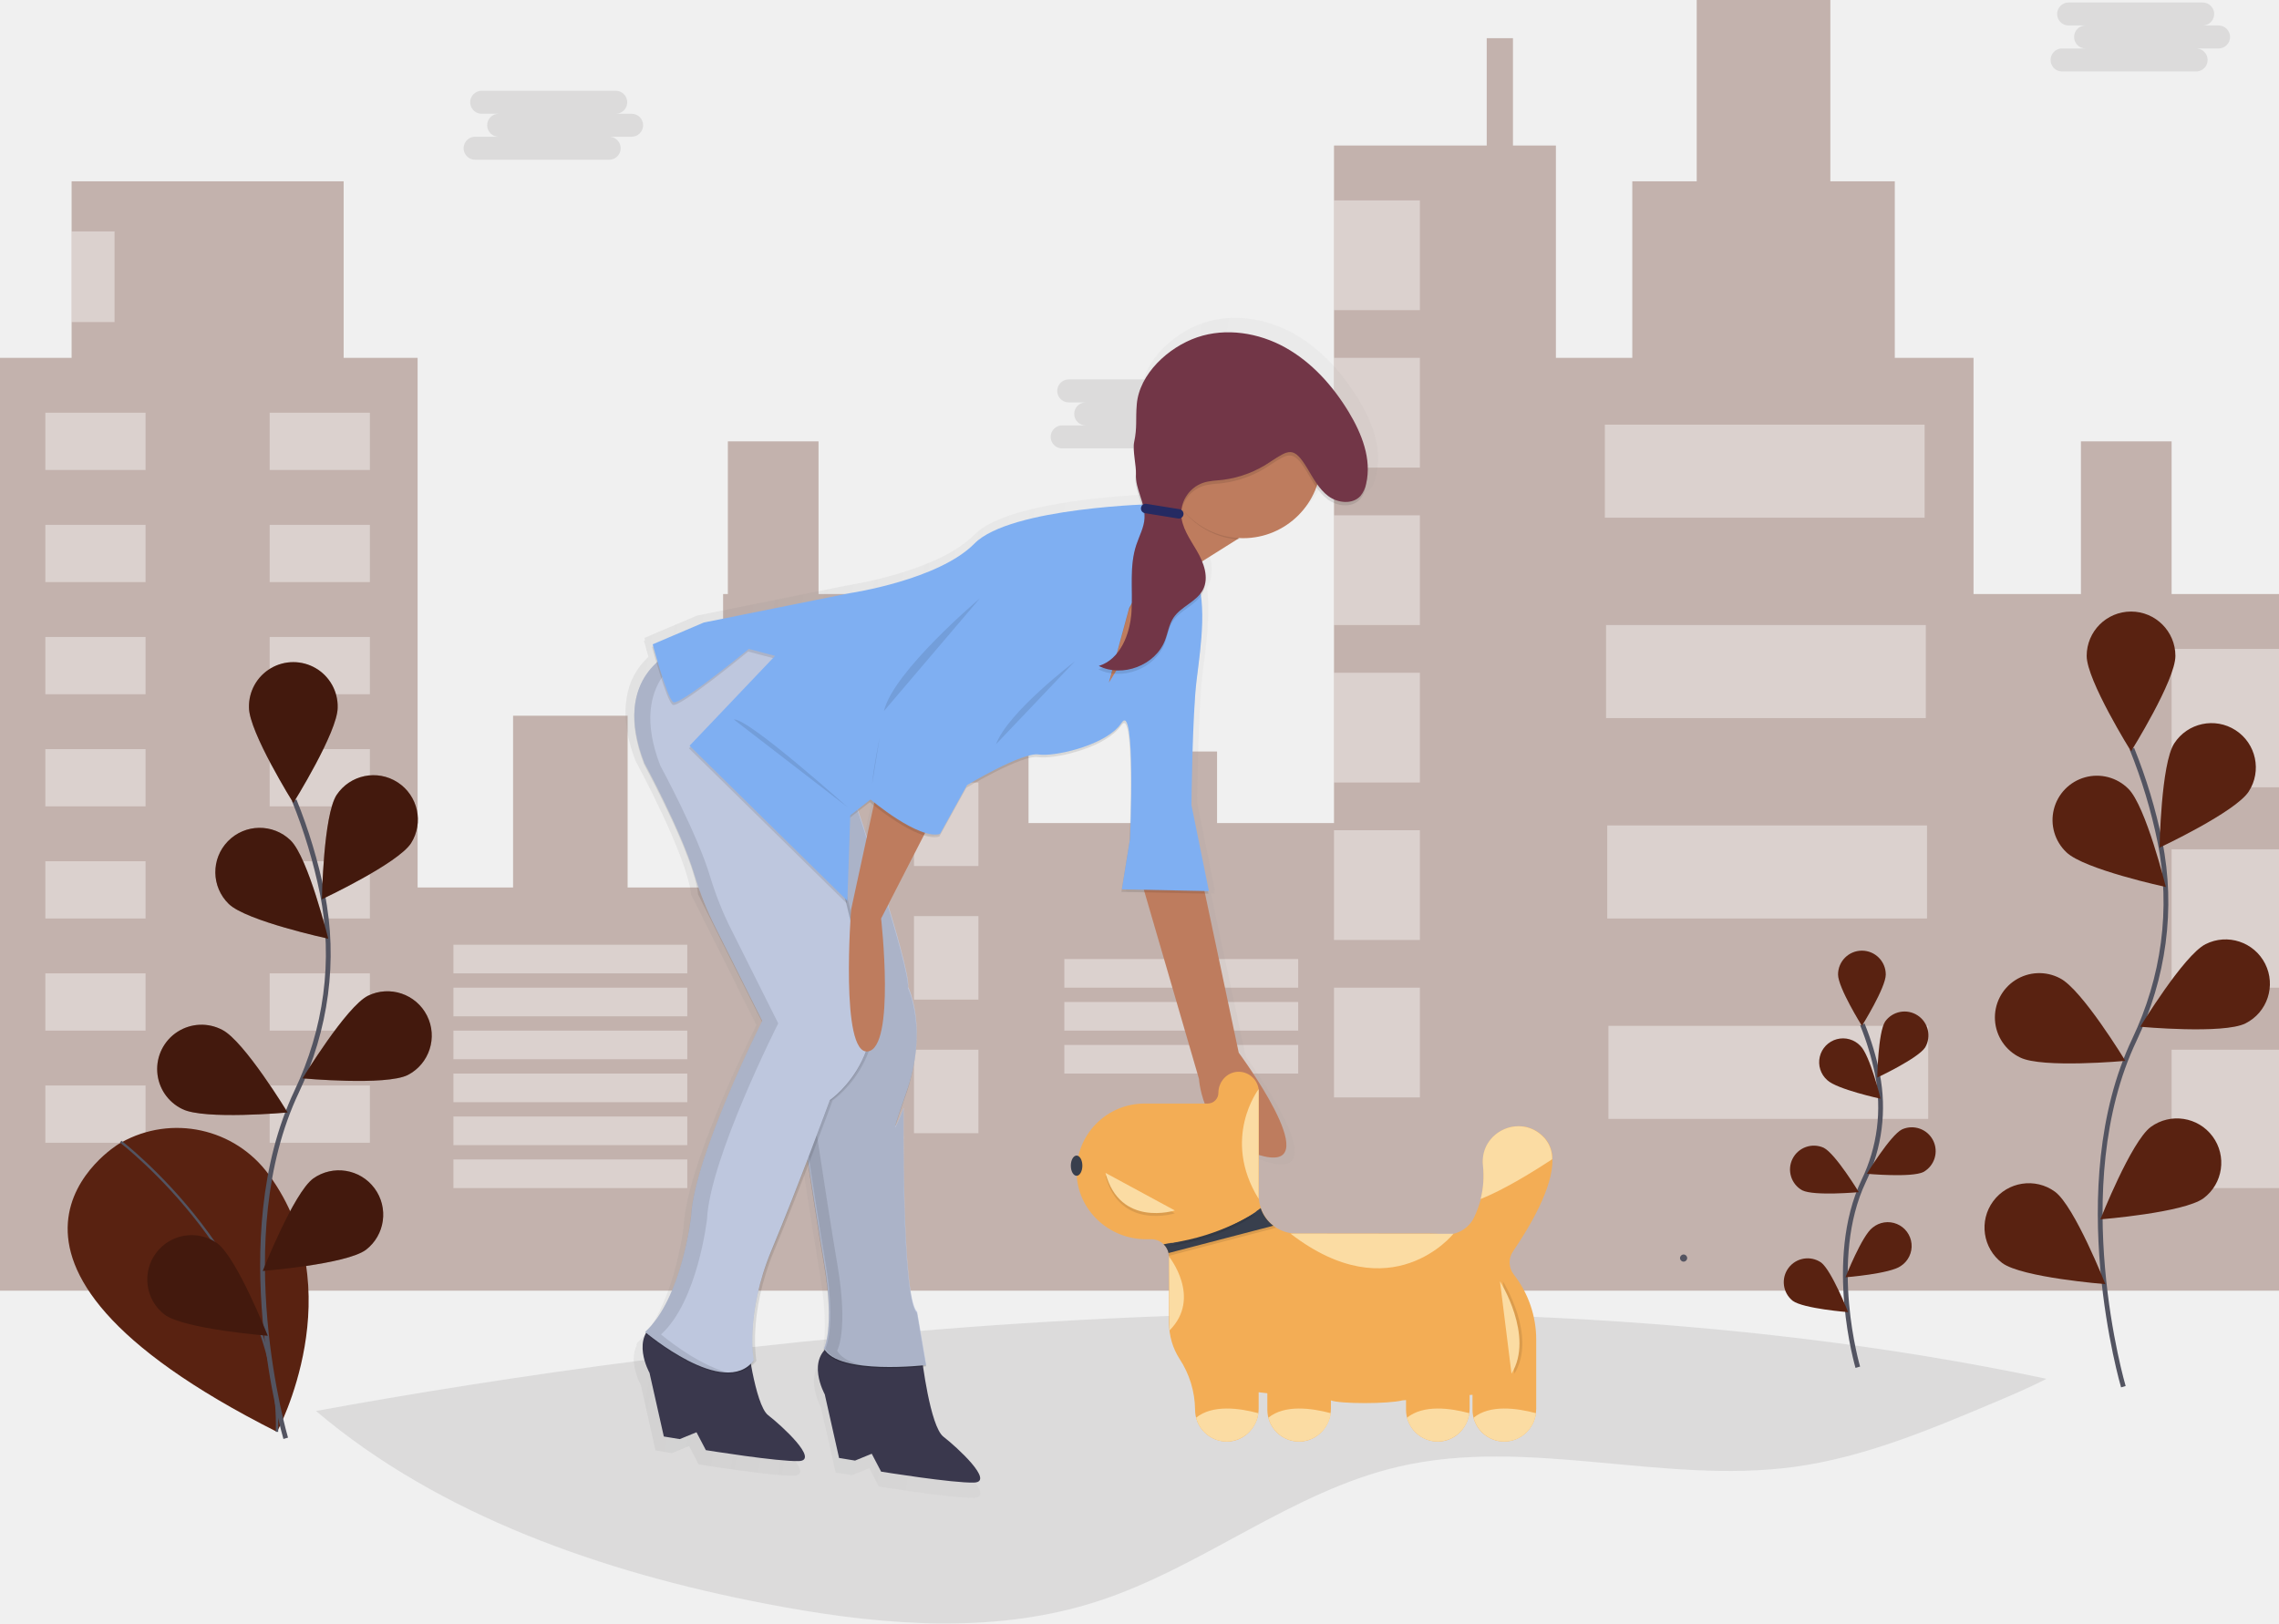
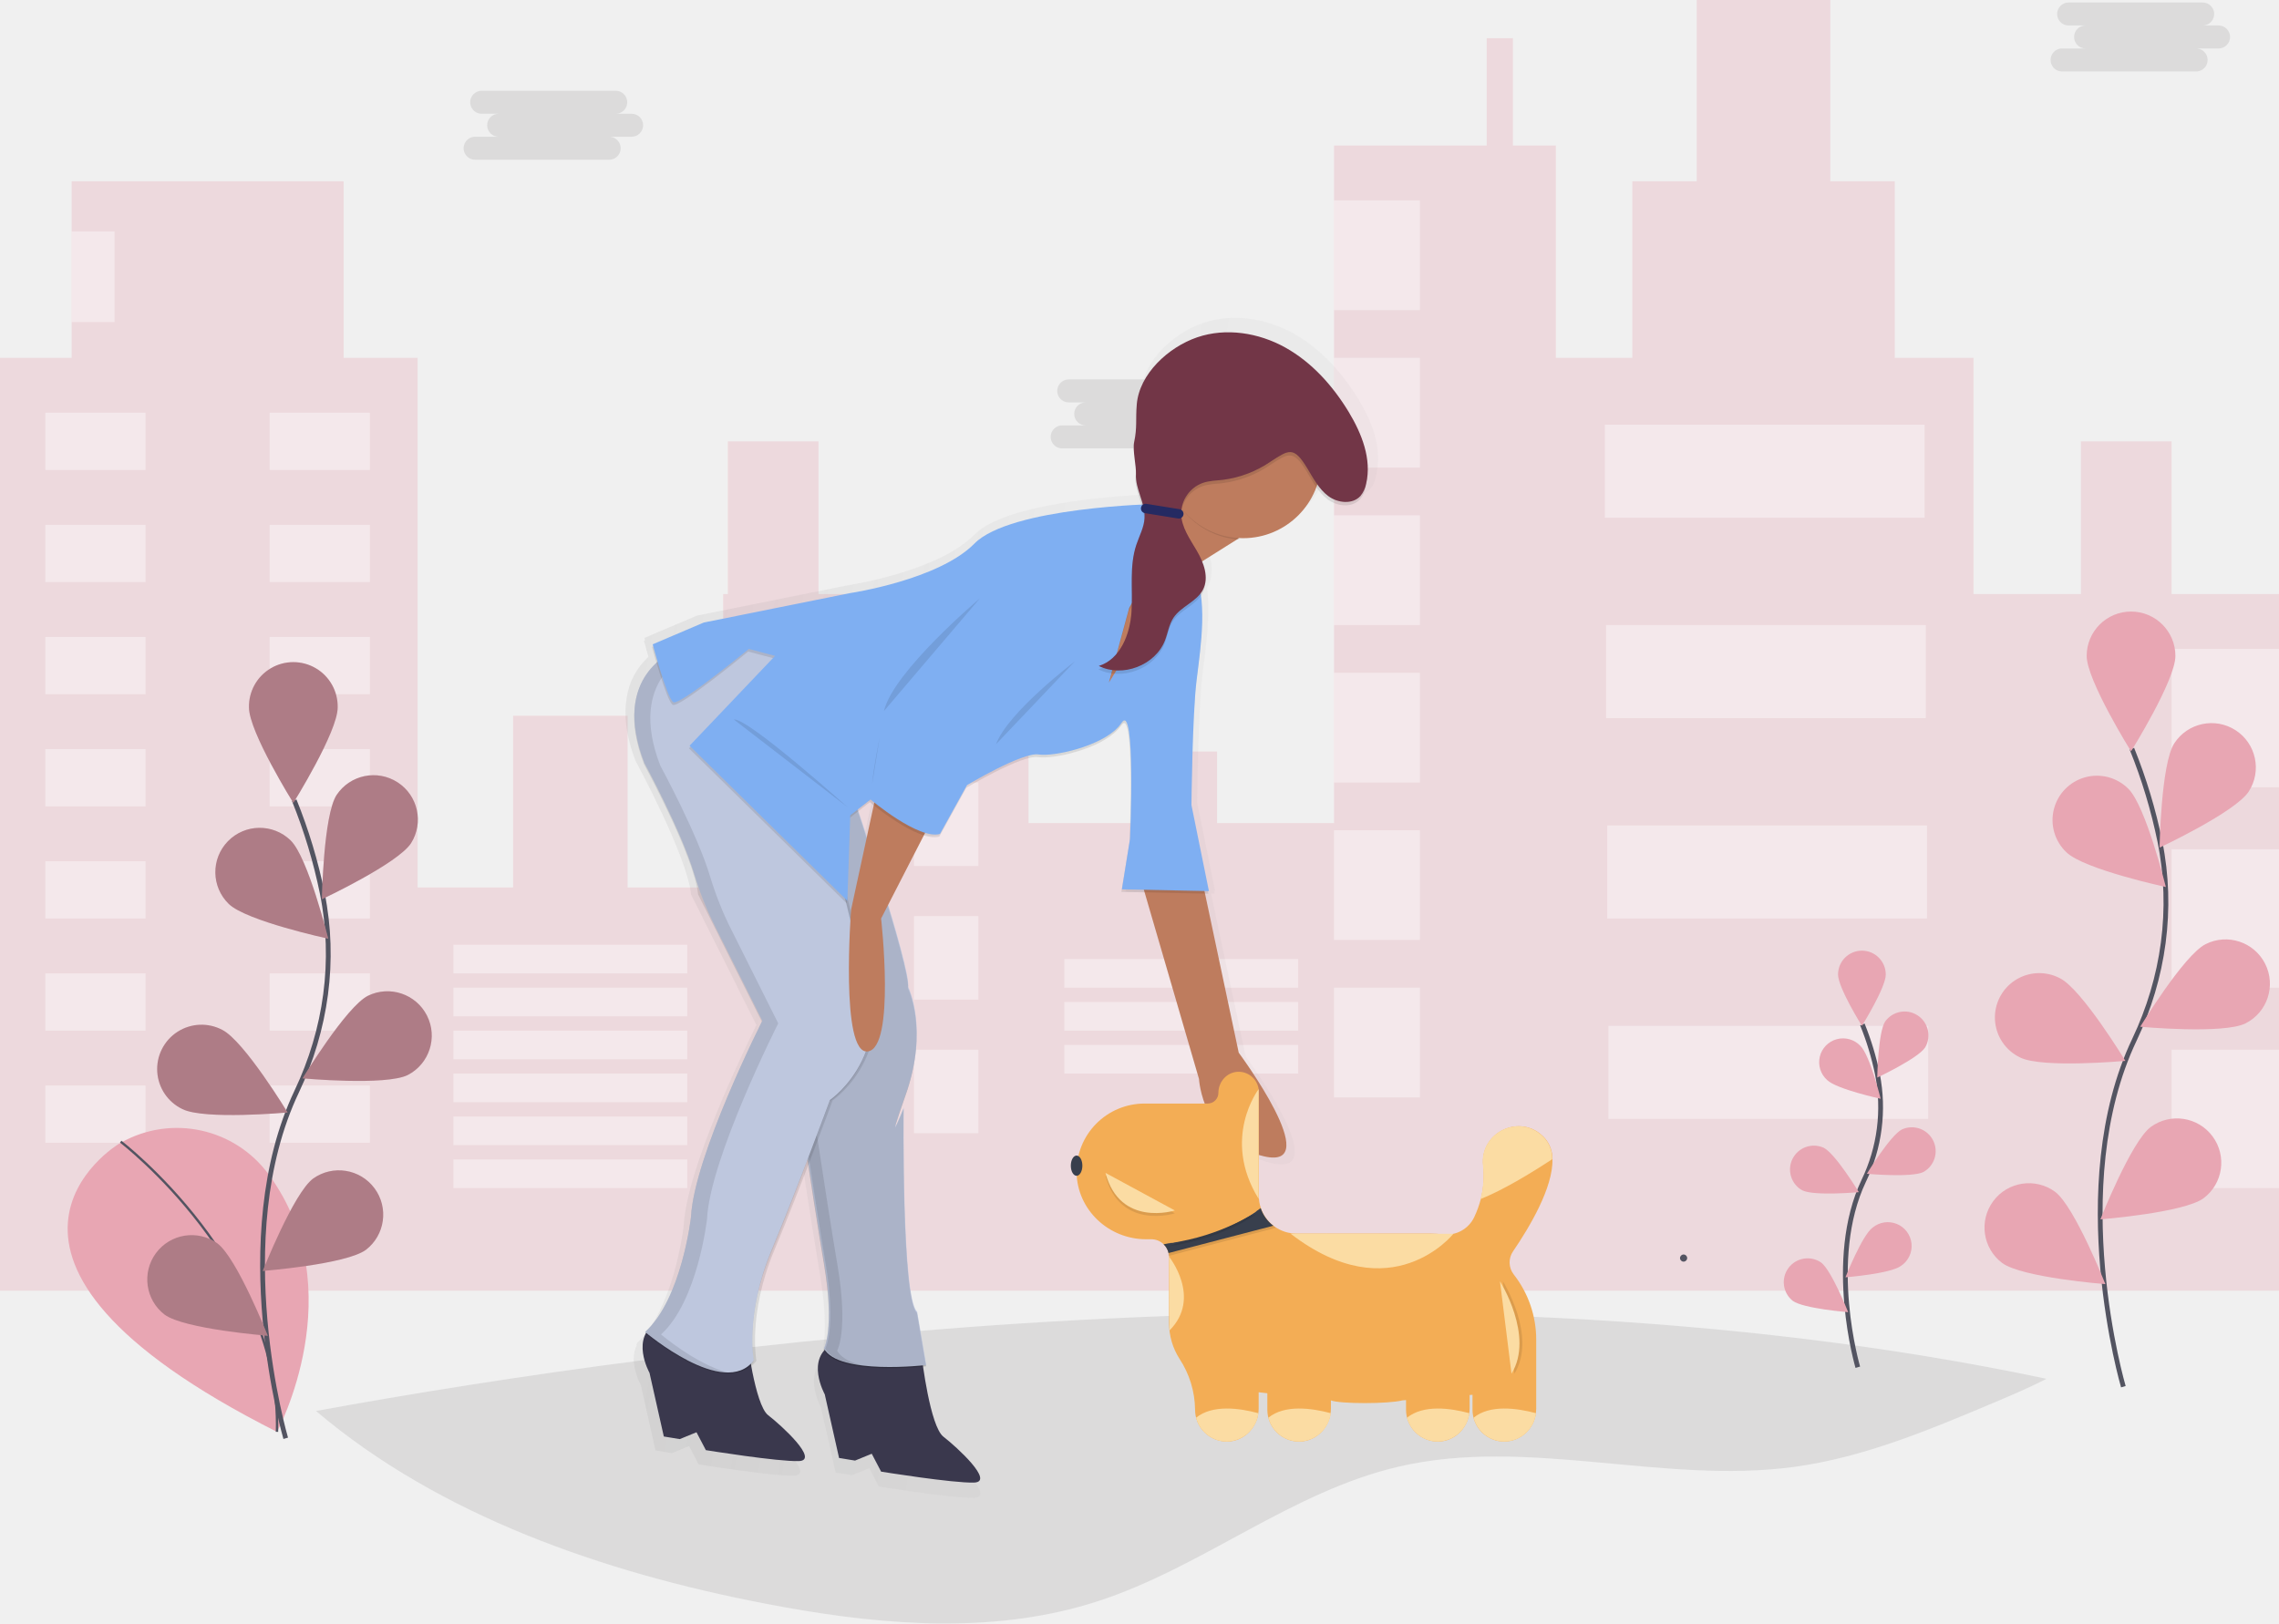
<svg xmlns="http://www.w3.org/2000/svg" id="b5b072d9-b5a4-4f96-a9a9-2e33ee6d5cf1" data-name="Layer 1" width="955" height="680.5" viewBox="0 0 955 680.5">
  <defs>
    <linearGradient id="a5ac7b16-889c-4327-95b5-489bb9690718" x1="380.51" y1="452.69" x2="687.26" y2="452.69" gradientTransform="translate(72.62 -49.07) rotate(9.18)" gradientUnits="userSpaceOnUse">
      <stop offset="0" stop-color="gray" stop-opacity="0.25" />
      <stop offset="0.54" stop-color="gray" stop-opacity="0.12" />
      <stop offset="1" stop-color="gray" stop-opacity="0.1" />
    </linearGradient>
  </defs>
  <path d="M980.07,687.7c-7.12,3.67-14.58,6.84-21.93,9.95-27.19,11.47-54.8,23.06-84,27C819.27,732,762.66,712,708.76,724.48c-45.15,10.42-82.49,42.35-126.6,56.57-20.51,6.61-41.85,9.2-63.38,9.2H516c-2.65,0-5.29-.1-7.94-.2-21.83-.82-43.75-4-65.15-8.17-67.57-13-136.34-36.83-188-80.7C405.33,673.69,715.18,631.51,980.07,687.7Z" transform="translate(-122.5 -109.75)" fill="#252223" opacity="0.1" />
-   <polygon points="910 249 910 185 872 185 872 249 827 249 827 150 794 150 794 76 767 76 767 0 711 0 711 76 684 76 684 150 652 150 652 61 634 61 634 16 623 16 623 61 559 61 559 345 510 345 510 315 480 315 480 345 431 345 431 249 343 249 343 185 305 185 305 249 303 249 303 372 263 372 263 300 215 300 215 372 175 372 175 150 144 150 144 76 30 76 30 150 0 150 0 541 175 541 303 541 431 541 559 541 652 541 827 541 955 541 955 249 910 249" fill="#592211" opacity="0.3" />
+   <polygon points="910 249 910 185 872 185 872 249 827 249 827 150 794 150 794 76 767 76 767 0 711 0 711 76 684 76 684 150 652 150 652 61 634 61 634 16 623 16 623 61 559 61 559 345 510 345 510 315 480 315 480 345 431 345 431 249 343 249 343 185 305 185 305 249 303 249 303 372 263 372 263 300 215 300 215 372 175 372 175 150 144 150 144 76 30 76 30 150 0 150 0 541 175 541 303 541 431 541 559 541 652 541 827 541 955 541 955 249 910 249" fill="#e8a6b3" opacity="0.3" />
  <rect x="19" y="173" width="42" height="24" fill="#fff" opacity="0.4" />
  <rect x="235.5" y="282.75" width="42" height="24" transform="translate(390.5 479.75) rotate(-180)" fill="#fff" opacity="0.4" />
  <rect x="19" y="220" width="42" height="24" fill="#fff" opacity="0.4" />
  <rect x="235.5" y="329.75" width="42" height="24" transform="translate(390.5 573.75) rotate(-180)" fill="#fff" opacity="0.4" />
  <rect x="19" y="267" width="42" height="24" fill="#fff" opacity="0.4" />
  <rect x="235.5" y="376.75" width="42" height="24" transform="translate(390.5 667.75) rotate(-180)" fill="#fff" opacity="0.4" />
  <rect x="19" y="314" width="42" height="24" fill="#fff" opacity="0.4" />
  <rect x="235.5" y="423.75" width="42" height="24" transform="translate(390.5 761.75) rotate(-180)" fill="#fff" opacity="0.4" />
  <rect x="19" y="361" width="42" height="24" fill="#fff" opacity="0.4" />
  <rect x="235.5" y="470.75" width="42" height="24" transform="translate(390.5 855.75) rotate(-180)" fill="#fff" opacity="0.4" />
  <rect x="19" y="408" width="42" height="24" fill="#fff" opacity="0.4" />
  <rect x="235.5" y="517.75" width="42" height="24" transform="translate(390.5 949.75) rotate(-180)" fill="#fff" opacity="0.4" />
  <rect x="19" y="455" width="42" height="24" fill="#fff" opacity="0.4" />
  <rect x="235.5" y="564.75" width="42" height="24" transform="translate(390.5 1043.75) rotate(-180)" fill="#fff" opacity="0.4" />
  <rect x="190" y="396" width="98" height="12" fill="#fff" opacity="0.4" />
  <rect x="190" y="414" width="98" height="12" fill="#fff" opacity="0.4" />
  <rect x="190" y="432" width="98" height="12" fill="#fff" opacity="0.4" />
  <rect x="446" y="402" width="98" height="12" fill="#fff" opacity="0.4" />
  <rect x="446" y="420" width="98" height="12" fill="#fff" opacity="0.4" />
  <rect x="446" y="438" width="98" height="12" fill="#fff" opacity="0.4" />
  <rect x="190" y="450" width="98" height="12" fill="#fff" opacity="0.4" />
  <rect x="190" y="468" width="98" height="12" fill="#fff" opacity="0.4" />
  <rect x="190" y="486" width="98" height="12" fill="#fff" opacity="0.4" />
  <rect x="324" y="272" width="27" height="35" fill="#fff" opacity="0.4" />
  <rect x="505.5" y="381.75" width="27" height="35" transform="translate(915.5 688.75) rotate(-180)" fill="#fff" opacity="0.4" />
  <rect x="324" y="328" width="27" height="35" fill="#fff" opacity="0.4" />
  <rect x="505.5" y="437.75" width="27" height="35" transform="translate(915.5 800.75) rotate(-180)" fill="#fff" opacity="0.4" />
  <rect x="324" y="384" width="27" height="35" fill="#fff" opacity="0.4" />
  <rect x="505.5" y="493.75" width="27" height="35" transform="translate(915.5 912.75) rotate(-180)" fill="#fff" opacity="0.4" />
  <rect x="324" y="440" width="27" height="35" fill="#fff" opacity="0.4" />
  <rect x="505.5" y="549.75" width="27" height="35" transform="translate(915.5 1024.75) rotate(-180)" fill="#fff" opacity="0.4" />
  <rect x="559" y="84" width="36" height="46" fill="#fff" opacity="0.4" />
  <rect x="559" y="150" width="36" height="46" fill="#fff" opacity="0.4" />
  <rect x="559" y="216" width="36" height="46" fill="#fff" opacity="0.4" />
  <rect x="559" y="282" width="36" height="46" fill="#fff" opacity="0.4" />
  <rect x="559" y="348" width="36" height="46" fill="#fff" opacity="0.4" />
  <rect x="559" y="414" width="36" height="46" fill="#fff" opacity="0.4" />
  <rect x="672.5" y="178" width="134" height="39" fill="#fff" opacity="0.4" />
  <rect x="673" y="262" width="134" height="39" fill="#fff" opacity="0.4" />
  <rect x="673.5" y="346" width="134" height="39" fill="#fff" opacity="0.4" />
  <rect x="674" y="430" width="134" height="39" fill="#fff" opacity="0.4" />
  <rect x="30" y="97" width="18" height="38" fill="#fff" opacity="0.4" />
  <rect x="910" y="272" width="45" height="58" fill="#fff" opacity="0.4" />
  <rect x="910" y="356" width="45" height="58" fill="#fff" opacity="0.4" />
  <rect x="910" y="440" width="45" height="58" fill="#fff" opacity="0.4" />
-   <path d="M172.17,589.3s-78.73,47.5,66.4,120.63c0,0,32-59.36-3.38-107.76a47.66,47.66,0,0,0-61.84-13.55Z" transform="translate(-122.5 -109.75)" fill="#592211" />
+   <path d="M172.17,589.3s-78.73,47.5,66.4,120.63c0,0,32-59.36-3.38-107.76a47.66,47.66,0,0,0-61.84-13.55Z" transform="translate(-122.5 -109.75)" fill="#e8a6b3" />
  <path d="M173.08,588.3s67.37,51.55,65.49,121.63" transform="translate(-122.5 -109.75)" fill="none" stroke="#535461" stroke-miterlimit="10" />
  <path d="M242.23,712.63s-24.67-83.76,4.63-145.41c12.29-25.87,16.37-54.92,10.69-83a221.91,221.91,0,0,0-11.75-39" transform="translate(-122.5 -109.75)" fill="none" stroke="#535461" stroke-miterlimit="10" stroke-width="2" />
-   <path d="M264,406.31c0,10.26-18.58,40-18.58,40s-18.59-29.77-18.59-40a18.59,18.59,0,1,1,37.17,0Z" transform="translate(-122.5 -109.75)" fill="#592211" />
-   <path d="M294.76,463.17c-5.58,8.62-37.36,23.5-37.36,23.5s.57-35.09,6.15-43.7a18.59,18.59,0,0,1,31.21,20.2Z" transform="translate(-122.5 -109.75)" fill="#592211" />
-   <path d="M293.41,560.34c-9.16,4.62-44.11,1.42-44.11,1.42s18.21-30,27.38-34.62a18.59,18.59,0,0,1,16.73,33.2Z" transform="translate(-122.5 -109.75)" fill="#592211" />
-   <path d="M275.84,633.63c-8.25,6.1-43.23,8.86-43.23,8.86s12.87-32.65,21.13-38.75a18.59,18.59,0,0,1,22.1,29.89Z" transform="translate(-122.5 -109.75)" fill="#592211" />
-   <path d="M218.37,488.66c7.36,7.15,41.67,14.56,41.67,14.56s-8.4-34.07-15.77-41.22a18.58,18.58,0,1,0-25.9,26.66Z" transform="translate(-122.5 -109.75)" fill="#592211" />
-   <path d="M198.91,574.63c9.16,4.63,44.11,1.43,44.11,1.43s-18.21-30-27.37-34.62a18.59,18.59,0,1,0-16.74,33.19Z" transform="translate(-122.5 -109.75)" fill="#592211" />
-   <path d="M191.46,660.79c8.25,6.1,43.24,8.86,43.24,8.86S221.82,637,213.56,630.9a18.59,18.59,0,0,0-22.1,29.89Z" transform="translate(-122.5 -109.75)" fill="#592211" />
+   <path d="M264,406.31c0,10.26-18.58,40-18.58,40s-18.59-29.77-18.59-40a18.59,18.59,0,1,1,37.17,0Z" transform="translate(-122.5 -109.75)" fill="#e8a6b3" />
+   <path d="M294.76,463.17c-5.58,8.62-37.36,23.5-37.36,23.5s.57-35.09,6.15-43.7a18.59,18.59,0,0,1,31.21,20.2Z" transform="translate(-122.5 -109.75)" fill="#e8a6b3" />
+   <path d="M293.41,560.34c-9.16,4.62-44.11,1.42-44.11,1.42s18.21-30,27.38-34.62a18.59,18.59,0,0,1,16.73,33.2Z" transform="translate(-122.5 -109.75)" fill="#e8a6b3" />
+   <path d="M275.84,633.63c-8.25,6.1-43.23,8.86-43.23,8.86s12.87-32.65,21.13-38.75a18.59,18.59,0,0,1,22.1,29.89Z" transform="translate(-122.5 -109.75)" fill="#e8a6b3" />
+   <path d="M218.37,488.66c7.36,7.15,41.67,14.56,41.67,14.56s-8.4-34.07-15.77-41.22a18.58,18.58,0,1,0-25.9,26.66Z" transform="translate(-122.5 -109.75)" fill="#e8a6b3" />
+   <path d="M198.91,574.63c9.16,4.63,44.11,1.43,44.11,1.43s-18.21-30-27.37-34.62a18.59,18.59,0,1,0-16.74,33.19Z" transform="translate(-122.5 -109.75)" fill="#e8a6b3" />
+   <path d="M191.46,660.79c8.25,6.1,43.24,8.86,43.24,8.86S221.82,637,213.56,630.9a18.59,18.59,0,0,0-22.1,29.89Z" transform="translate(-122.5 -109.75)" fill="#e8a6b3" />
  <path d="M264,406.31c0,10.26-18.58,40-18.58,40s-18.59-29.77-18.59-40a18.59,18.59,0,1,1,37.17,0Z" transform="translate(-122.5 -109.75)" opacity="0.25" />
  <path d="M294.76,463.17c-5.58,8.62-37.36,23.5-37.36,23.5s.57-35.09,6.15-43.7a18.59,18.59,0,0,1,31.21,20.2Z" transform="translate(-122.5 -109.75)" opacity="0.25" />
  <path d="M293.41,560.34c-9.16,4.62-44.11,1.42-44.11,1.42s18.21-30,27.38-34.62a18.59,18.59,0,0,1,16.73,33.2Z" transform="translate(-122.5 -109.75)" opacity="0.25" />
  <path d="M275.84,633.63c-8.25,6.1-43.23,8.86-43.23,8.86s12.87-32.65,21.13-38.75a18.59,18.59,0,0,1,22.1,29.89Z" transform="translate(-122.5 -109.75)" opacity="0.25" />
  <path d="M218.37,488.66c7.36,7.15,41.67,14.56,41.67,14.56s-8.4-34.07-15.77-41.22a18.58,18.58,0,1,0-25.9,26.66Z" transform="translate(-122.5 -109.75)" opacity="0.25" />
  <path d="M198.91,574.63c9.16,4.63,44.11,1.43,44.11,1.43s-18.21-30-27.37-34.62a18.59,18.59,0,1,0-16.74,33.19Z" transform="translate(-122.5 -109.75)" opacity="0.25" />
  <path d="M191.46,660.79c8.25,6.1,43.24,8.86,43.24,8.86S221.82,637,213.56,630.9a18.59,18.59,0,0,0-22.1,29.89Z" transform="translate(-122.5 -109.75)" opacity="0.25" />
  <path d="M1012.28,691s-24.67-83.76,4.63-145.41c12.29-25.87,16.38-54.92,10.7-83a223.63,223.63,0,0,0-11.75-39" transform="translate(-122.5 -109.75)" fill="none" stroke="#535461" stroke-miterlimit="10" stroke-width="2" />
-   <path d="M1034.09,384.68c0,10.26-18.59,40-18.59,40s-18.59-29.77-18.59-40a18.59,18.59,0,1,1,37.18,0Z" transform="translate(-122.5 -109.75)" fill="#592211" />
-   <path d="M1064.81,441.54c-5.58,8.62-37.36,23.5-37.36,23.5s.58-35.09,6.16-43.7a18.58,18.58,0,0,1,31.2,20.2Z" transform="translate(-122.5 -109.75)" fill="#592211" />
-   <path d="M1063.47,538.71c-9.17,4.62-44.12,1.42-44.12,1.42s18.22-30,27.38-34.62a18.59,18.59,0,0,1,16.74,33.2Z" transform="translate(-122.5 -109.75)" fill="#592211" />
-   <path d="M1045.9,612c-8.26,6.1-43.24,8.86-43.24,8.86s12.88-32.65,21.13-38.75A18.59,18.59,0,0,1,1045.9,612Z" transform="translate(-122.5 -109.75)" fill="#592211" />
-   <path d="M988.42,467c7.37,7.15,41.67,14.56,41.67,14.56s-8.4-34.07-15.76-41.22A18.59,18.59,0,1,0,988.42,467Z" transform="translate(-122.5 -109.75)" fill="#592211" />
-   <path d="M969,553c9.17,4.63,44.12,1.43,44.12,1.43s-18.21-30-27.38-34.62A18.59,18.59,0,1,0,969,553Z" transform="translate(-122.5 -109.75)" fill="#592211" />
-   <path d="M961.51,639.16c8.26,6.1,43.24,8.86,43.24,8.86s-12.88-32.64-21.13-38.75a18.59,18.59,0,0,0-22.11,29.89Z" transform="translate(-122.5 -109.75)" fill="#592211" />
+   <path d="M1034.09,384.68c0,10.26-18.59,40-18.59,40s-18.59-29.77-18.59-40a18.59,18.59,0,1,1,37.18,0Z" transform="translate(-122.5 -109.75)" fill="#e8a6b3" />
+   <path d="M1064.81,441.54c-5.58,8.62-37.36,23.5-37.36,23.5s.58-35.09,6.16-43.7a18.58,18.58,0,0,1,31.2,20.2Z" transform="translate(-122.5 -109.75)" fill="#e8a6b3" />
+   <path d="M1063.47,538.71c-9.17,4.62-44.12,1.42-44.12,1.42s18.22-30,27.38-34.62a18.59,18.59,0,0,1,16.74,33.2Z" transform="translate(-122.5 -109.75)" fill="#e8a6b3" />
+   <path d="M1045.9,612c-8.26,6.1-43.24,8.86-43.24,8.86s12.88-32.65,21.13-38.75A18.59,18.59,0,0,1,1045.9,612Z" transform="translate(-122.5 -109.75)" fill="#e8a6b3" />
+   <path d="M988.42,467c7.37,7.15,41.67,14.56,41.67,14.56s-8.4-34.07-15.76-41.22A18.59,18.59,0,1,0,988.42,467Z" transform="translate(-122.5 -109.75)" fill="#e8a6b3" />
+   <path d="M969,553c9.17,4.63,44.12,1.43,44.12,1.43s-18.21-30-27.38-34.62A18.59,18.59,0,1,0,969,553Z" transform="translate(-122.5 -109.75)" fill="#e8a6b3" />
+   <path d="M961.51,639.16c8.26,6.1,43.24,8.86,43.24,8.86s-12.88-32.64-21.13-38.75a18.59,18.59,0,0,0-22.11,29.89Z" transform="translate(-122.5 -109.75)" fill="#e8a6b3" />
  <path d="M901,682.85s-13.26-45,2.49-78.14a71.17,71.17,0,0,0,5.75-44.6,119.74,119.74,0,0,0-6.32-20.94" transform="translate(-122.5 -109.75)" fill="none" stroke="#535461" stroke-miterlimit="10" stroke-width="2" />
-   <path d="M912.72,518.23c0,5.52-10,21.52-10,21.52s-10-16-10-21.52a10,10,0,0,1,20,0Z" transform="translate(-122.5 -109.75)" fill="#592211" />
-   <path d="M929.23,548.79c-3,4.63-20.08,12.63-20.08,12.63s.31-18.86,3.31-23.49a10,10,0,0,1,16.77,10.86Z" transform="translate(-122.5 -109.75)" fill="#592211" />
-   <path d="M928.51,601c-4.93,2.48-23.71.76-23.71.76s9.79-16.12,14.71-18.6a10,10,0,0,1,9,17.84Z" transform="translate(-122.5 -109.75)" fill="#592211" />
-   <path d="M919.06,640.39c-4.43,3.28-23.23,4.76-23.23,4.76s6.92-17.54,11.36-20.82a10,10,0,1,1,11.87,16.06Z" transform="translate(-122.5 -109.75)" fill="#592211" />
-   <path d="M888.18,562.49c4,3.84,22.39,7.82,22.39,7.82s-4.51-18.31-8.47-22.15a10,10,0,1,0-13.92,14.33Z" transform="translate(-122.5 -109.75)" fill="#592211" />
-   <path d="M877.72,608.69c4.93,2.48,23.71.77,23.71.77s-9.79-16.12-14.72-18.61a10,10,0,0,0-9,17.84Z" transform="translate(-122.5 -109.75)" fill="#592211" />
-   <path d="M873.72,655c4.43,3.28,23.23,4.76,23.23,4.76S890,642.21,885.6,638.93A10,10,0,0,0,873.72,655Z" transform="translate(-122.5 -109.75)" fill="#592211" />
+   <path d="M912.72,518.23c0,5.52-10,21.52-10,21.52s-10-16-10-21.52a10,10,0,0,1,20,0Z" transform="translate(-122.5 -109.75)" fill="#e8a6b3" />
+   <path d="M929.23,548.79c-3,4.63-20.08,12.63-20.08,12.63s.31-18.86,3.31-23.49a10,10,0,0,1,16.77,10.86Z" transform="translate(-122.5 -109.75)" fill="#e8a6b3" />
+   <path d="M928.51,601c-4.93,2.48-23.71.76-23.71.76s9.79-16.12,14.71-18.6a10,10,0,0,1,9,17.84Z" transform="translate(-122.5 -109.75)" fill="#e8a6b3" />
+   <path d="M919.06,640.39c-4.43,3.28-23.23,4.76-23.23,4.76s6.92-17.54,11.36-20.82a10,10,0,1,1,11.87,16.06Z" transform="translate(-122.5 -109.75)" fill="#e8a6b3" />
+   <path d="M888.18,562.49c4,3.84,22.39,7.82,22.39,7.82s-4.51-18.31-8.47-22.15a10,10,0,1,0-13.92,14.33Z" transform="translate(-122.5 -109.75)" fill="#e8a6b3" />
+   <path d="M877.72,608.69c4.93,2.48,23.71.77,23.71.77s-9.79-16.12-14.72-18.61a10,10,0,0,0-9,17.84Z" transform="translate(-122.5 -109.75)" fill="#e8a6b3" />
+   <path d="M873.72,655c4.43,3.28,23.23,4.76,23.23,4.76S890,642.21,885.6,638.93A10,10,0,0,0,873.72,655Z" transform="translate(-122.5 -109.75)" fill="#e8a6b3" />
  <path d="M387.18,157.43H380.3a4.82,4.82,0,1,0,0-9.63H324.57a4.82,4.82,0,1,0,0,9.63h6.88a4.82,4.82,0,1,0,0,9.64h-9.63a4.82,4.82,0,1,0,0,9.63h55.73a4.82,4.82,0,1,0,0-9.63h9.63a4.82,4.82,0,1,0,0-9.64Z" transform="translate(-122.5 -109.75)" fill="#252223" opacity="0.1" />
  <path d="M633.18,278.43H626.3a4.82,4.82,0,1,0,0-9.63H570.57a4.82,4.82,0,1,0,0,9.63h6.88a4.82,4.82,0,0,0,0,9.64h-9.63a4.82,4.82,0,1,0,0,9.63h55.73a4.82,4.82,0,1,0,0-9.63h9.63a4.82,4.82,0,1,0,0-9.64Z" transform="translate(-122.5 -109.75)" fill="#252223" opacity="0.1" />
  <path d="M1052.18,120.43h-6.88a4.82,4.82,0,1,0,0-9.63H989.57a4.82,4.82,0,1,0,0,9.63h6.88a4.82,4.82,0,0,0,0,9.64h-9.63a4.82,4.82,0,1,0,0,9.63h55.73a4.82,4.82,0,1,0,0-9.63h9.63a4.82,4.82,0,0,0,0-9.64Z" transform="translate(-122.5 -109.75)" fill="#252223" opacity="0.1" />
  <path d="M828,638.59a1.5,1.5,0,0,0,0-3,1.5,1.5,0,0,0,0,3Z" transform="translate(-122.5 -109.75)" fill="#535461" />
  <g opacity="0.5">
    <path d="M644.53,552.76,630,484.36l1.49,0-.23-1.16h.42l-7.52-37s.38-38.65,2.21-53.6c1.34-10.91,3.46-24.81,1.91-36.51a11,11,0,0,0,.59-1,10.55,10.55,0,0,0,1.14-4,16.49,16.49,0,0,0-1.26-9.65L643.86,332c.34,0,.69.07,1,.09,0-.14-.14-.36-.25-.65a33.6,33.6,0,0,0,33.26-21.85,22.28,22.28,0,0,0,4.87,5.24c4.07,3.05,10.48,3.73,13.87-.06a11.67,11.67,0,0,0,2.43-5.23c.2-.86.34-1.74.46-2.61,1.92-10.22-2.29-20.76-7.72-29.72-6.79-11.19-15.8-21.32-27.25-27.68s-25.5-8.64-37.89-4.4-24.87,15.75-26,28.8c-.56,6.67.24,9.76-1.14,16.31-.69,3.26.8,9.61.78,13.21a16.3,16.3,0,0,0-.24,2c-.2,4,1.39,7.78,2.55,11.62-16.34.82-59.31,4.13-71.72,16.75-15.44,15.69-53.3,21.3-53.3,21.3l-63.05,12.69-22,9.34.25,1-.44.19s.78,2.91,1.9,6.75a28.57,28.57,0,0,0-9.09,17c-1.22,6.79-.57,15.53,3.73,26.68,0,0,21.71,39.87,23.21,55.95l27.4,54.69c-2.35,4.69-25.83,52.09-29.87,78.62a54.21,54.21,0,0,0-.65,5.77s-.15,1.4-.52,3.73c-1.61,9.83-6.7,34-19.13,45.3l0,0h0l.16.14h0l0,0-.36.35.28.24c-3.73,7.13,1.66,16.79,1.66,16.79l6.13,27.38,6.86,1.11,7.22-2.94,4,7.69s31.15,5,40,4.71-7.5-15.29-13.23-19.74c-3.18-2.46-5.67-12.57-7.25-21.08a13.26,13.26,0,0,0,2.23-2.31s-3.81-20,7.66-47.44c4.89-11.68,10.15-25.11,14.6-36.68,2.39,15.54,4.9,31.55,6.75,42.48,2.69,15.83,2.34,25.49,1.51,30.94A18.38,18.38,0,0,1,466.2,680a1.4,1.4,0,0,1,.1.16,2.86,2.86,0,0,1-.19.41c.06.1.12.19.17.29-6.26,7.16.26,18.84.26,18.84L472.67,727l6.86,1.11,7.22-2.94,4,7.69s31.15,5,40,4.71-7.5-15.29-13.24-19.74c-4.47-3.47-7.57-22.1-8.72-30.09.83-.08,1.29-.14,1.29-.14l-.09-.55.19,0-3.92-22.92c-6.7-5.77-5.77-87.74-5.77-87.74s-3.49,8.57-3.6,7.88c.34-1.38,1.6-5.28,4.52-13.59A81.77,81.77,0,0,0,505.2,556c3.17-19.51-2.74-31.44-2.74-31.44.39-3.92-3.74-19.15-8.62-35.37l15.33-29.88a12.22,12.22,0,0,0,6.68.55l11.61-21s24-14.3,30.87-13.19c6.39,1,26.41-3.38,34.15-11.72A15.83,15.83,0,0,0,594,412c6.23-9.55,3.67,49.86,3.67,49.86l-3.33,20.58-.18,1.14,9.93.2,23.4,80.26s1.47,27.22,28.06,33.27S644.53,552.76,644.53,552.76ZM484.7,460c-1.44-4.44-2.7-8.27-3.65-11.14L486,445s.62.52,1.67,1.35Z" transform="translate(-122.5 -109.75)" fill="url(#a5ac7b16-889c-4327-95b5-489bb9690718)" />
  </g>
  <path d="M508.83,679.06s3.39,28.56,9,32.9,21.53,18.91,12.9,19.23-39-4.58-39-4.58l-3.93-7.5-7,2.86-6.69-1.08-6-26.69s-8.42-15.08,3.43-21.17S508.83,679.06,508.83,679.06Z" transform="translate(-122.5 -109.75)" fill="#3a384d" />
  <path d="M480.34,444.91S503.89,515,503,524c0,0,8.63,17.4-.89,44.45s-1,6.13-1,6.13-.9,79.89,5.62,85.52l3.82,22.34s-36.72,4.36-42.9-6.93c0,0,4.78-8.37.1-36S454.05,551,454.05,551L429.61,412.13Z" transform="translate(-122.5 -109.75)" opacity="0.1" />
  <path d="M480.43,444.35s23.55,70.13,22.66,79.13c0,0,8.63,17.4-.89,44.45s-1,6.13-1,6.13-.9,79.9,5.62,85.52l3.82,22.35s-36.72,4.35-42.9-6.94c0,0,4.78-8.37.1-36s-13.71-88.54-13.71-88.54L429.7,411.57Z" transform="translate(-122.5 -109.75)" fill="#bec7de" />
  <path d="M435.76,415.21l23.95,136.14s9,60.91,13.71,88.54-.1,36-.1,36c1.8,3.29,6.17,5.24,11.47,6.37-7.44-.87-14.15-2.9-16.49-7.18,0,0,4.79-8.37.11-36s-13.71-88.54-13.71-88.54L430.26,411.66Z" transform="translate(-122.5 -109.75)" opacity="0.1" />
  <path d="M435.39,670.05s3.38,28.56,9,32.9,21.53,18.91,12.9,19.23-39-4.58-39-4.58l-3.93-7.5-7,2.87-6.69-1.09-6-26.69s-8.42-15.08,3.42-21.17S435.39,670.05,435.39,670.05Z" transform="translate(-122.5 -109.75)" fill="#3a384d" />
  <path d="M480.34,444.91S503.89,515,503,524c0,0,8.63,17.4-.89,44.45s-1,6.13-1,6.13-.9,79.89,5.62,85.52l3.82,22.34s-36.72,4.36-42.9-6.93c0,0,4.78-8.37.1-36S454.05,551,454.05,551L429.61,412.13Z" transform="translate(-122.5 -109.75)" opacity="0.1" />
  <path d="M405.71,383.11s-26.21,10.06-12.11,46.64c0,0,21.17,38.86,22.64,54.54l26.8,53.5s-28.58,56.56-29.85,82.08c0,0-3.82,34.26-19.24,48.34,0,0,33.17,28.23,45.52,11.93,0,0-3.71-19.46,7.48-46.24S471.41,571,471.41,571s32.09-21.69,10.71-66.31l-24-99.35-.39-22.36-18.41-6.4Z" transform="translate(-122.5 -109.75)" opacity="0.1" />
  <path d="M404.51,383.48s-26.21,10.06-12.11,46.64c0,0,21.16,38.87,22.63,54.55l26.8,53.5S413.25,594.72,412,620.25c0,0-3.82,34.25-19.25,48.34,0,0,33.17,28.23,45.53,11.93,0,0-3.72-19.47,7.47-46.24s24.46-62.94,24.46-62.94,32.1-21.69,10.72-66.31l-24-99.35-.39-22.36-18.4-6.4Z" transform="translate(-122.5 -109.75)" opacity="0.1" />
  <path d="M404.6,382.93S378.39,393,392.49,429.57c0,0,15.55,28.55,20.91,46.58a139,139,0,0,0,9,22.49l19.52,39s-28.58,56.56-29.84,82.08c0,0-3.82,34.26-19.25,48.34,0,0,33.17,28.23,45.53,11.93,0,0-3.72-19.46,7.47-46.24s24.46-62.94,24.46-62.94,32.1-21.69,10.72-66.31l-24-99.35-.39-22.36-18.4-6.4Z" transform="translate(-122.5 -109.75)" fill="#bec7de" />
  <path d="M404.6,382.93l33.65-6.57,4.39,1.53L411.29,384s-26.21,10.06-12.11,46.64c0,0,15.54,28.55,20.91,46.58a139,139,0,0,0,9,22.49l19.53,39S420,595.25,418.77,620.77c0,0-3.83,34.26-19.25,48.34,0,0,14.29,12.16,27.6,15.91-14.68-.3-34.29-17-34.29-17,15.43-14.08,19.25-48.34,19.25-48.34,1.26-25.52,29.84-82.08,29.84-82.08l-19.52-39a139,139,0,0,1-9-22.49c-5.36-18-20.91-46.58-20.91-46.58C378.39,393,404.6,382.93,404.6,382.93Z" transform="translate(-122.5 -109.75)" opacity="0.1" />
  <path d="M512.59,454.12l-20.87,40.65s6.12,54.16-5.57,55.7-7-59.44-7-59.44l11.25-51.93Z" transform="translate(-122.5 -109.75)" fill="#be7c5e" />
  <path d="M626.66,480.56,641.58,551s36.62,49.37,10.7,43.47S624.93,562,624.93,562l-25-85.8Z" transform="translate(-122.5 -109.75)" fill="#be7c5e" />
  <path d="M641.53,335.45l-36.9,23.2-13.17-35.29s30.54,2.08,34.1-9.35S641.53,335.45,641.53,335.45Z" transform="translate(-122.5 -109.75)" fill="#be7c5e" />
  <polygon points="500.08 240.37 497.72 230.26 461.35 232.39 446.7 291.2 473.99 292.18 489.27 268.35 497.6 245.11 500.08 240.37" fill="#be7c5e" />
  <path d="M610,339.51l3-16.95s-67.31.84-82.36,16.13-51.95,20.77-51.95,20.77l-61.46,12.36-21.49,9.11s6.06,22.7,8.66,24.27,31.62-22.34,31.62-22.34l11,2.92L411.2,423.44l66.11,65,1.22-35.82L487,446s20.13,17,29.11,14.42l11.32-20.47s23.4-13.94,30.09-12.86c6.23,1,25.75-3.29,33.29-11.42a14.26,14.26,0,0,0,1.44-1.83c6.08-9.31,3.58,48.6,3.58,48.6l-3.42,21.17,36.47.75-7.32-36.06s.37-37.67,2.15-52.25,5-34.63-1.53-47.13l-12.84,12.22L587,397l8.48-31.22Z" transform="translate(-122.5 -109.75)" opacity="0.1" />
  <path d="M610.19,338.39,607,321s-61.09,1.28-76.14,16.57-52,20.76-52,20.76l-61.46,12.37L396,379.82s6.06,22.7,8.66,24.26,31.63-22.33,31.63-22.33l11,2.92-35.82,37.66,66.11,65,1.22-35.83,8.5-6.63s20.13,17,29.11,14.43l11.32-20.47S551,424.89,557.73,426c6.23,1,25.75-3.3,33.29-11.43a14.26,14.26,0,0,0,1.44-1.83c6.08-9.31,3.58,48.61,3.58,48.61l-3.42,21.17,36.47.75-7.32-36.06s.37-37.68,2.15-52.25,5-34.64-1.53-47.13L609.55,360l-22.37,35.83,8.48-31.22Z" transform="translate(-122.5 -109.75)" fill="#7faff2" />
  <path d="M533.14,360.53s-36.41,30.71-40.22,47.25" transform="translate(-122.5 -109.75)" opacity="0.1" />
  <path d="M572.89,387s-28,21.2-33,34.68" transform="translate(-122.5 -109.75)" opacity="0.1" />
  <path d="M491.12,418.92s-2.63,12.72-3.15,19.5" transform="translate(-122.5 -109.75)" opacity="0.1" />
  <path d="M477.81,448.21S435.87,410.56,430,411.33" transform="translate(-122.5 -109.75)" opacity="0.1" />
  <path d="M626,314.65c3.41-10.94,14.93,18.72,15.9,21.27a30.83,30.83,0,0,1-3.27-.36,32.6,32.6,0,0,1-21.76-13.79C621.36,320.36,624.94,318.13,626,314.65Z" transform="translate(-122.5 -109.75)" opacity="0.1" />
  <circle cx="520.91" cy="192.85" r="32.74" fill="#be7c5e" />
  <path d="M670,307.32c2.57,4.23,4.91,8.82,8.88,11.78s10.22,3.63,13.52-.06a11.4,11.4,0,0,0,2.36-5.1c2.42-10.31-1.81-21-7.3-30.09-6.62-10.91-15.41-20.78-26.56-27s-24.86-8.43-36.94-4.29-22,15.2-23,27.92c-.55,6.5,1.09,13.13-.26,19.52-.7,3.33-2.21,6.5-2.38,9.9-.32,6.31,4,12.18,3.61,18.49-.24,3.89-2.23,7.42-3.45,11.13-3,8.94-1.38,18.67-2,28.07s-4.73,19.94-13.73,22.72c9.95,5,23.67-.26,27.72-10.64,1.23-3.17,1.68-6.69,3.55-9.53,3.16-4.8,9.73-6.7,12.38-11.8s.35-11.31-2.55-16.26-6.52-9.93-6.58-15.66a13.78,13.78,0,0,1,9-12.82c2.73-.95,5.68-1,8.55-1.32a45.27,45.27,0,0,0,19.84-7.57C662.35,299.68,664.41,298.12,670,307.32Z" transform="translate(-122.5 -109.75)" opacity="0.1" />
  <path d="M670.21,305.89c2.57,4.24,4.91,8.82,8.88,11.79s10.22,3.63,13.52-.06a11.45,11.45,0,0,0,2.36-5.1c2.42-10.31-1.81-21-7.3-30.09-6.62-10.92-15.41-20.78-26.56-27s-24.86-8.42-36.94-4.29-24.24,15.36-25.31,28.08c-.55,6.5.24,9.51-1.11,15.89-.7,3.33.93,10,.76,13.38-.32,6.31,4,12.18,3.61,18.49-.24,3.89-2.23,7.42-3.45,11.12-3,8.95-1.38,18.68-2,28.08s-4.73,19.93-13.73,22.71c9.95,5,23.67-.26,27.72-10.64,1.23-3.16,1.68-6.68,3.55-9.52,3.16-4.8,9.73-6.7,12.38-11.8s.35-11.32-2.54-16.27-6.53-9.92-6.59-15.66a13.78,13.78,0,0,1,9-12.81c2.73-.95,5.68-1,8.55-1.32a45.39,45.39,0,0,0,19.84-7.57C662.58,298.25,664.64,296.7,670.21,305.89Z" transform="translate(-122.5 -109.75)" fill="#723647" />
  <rect x="600.5" y="322.05" width="18.03" height="3.95" rx="1.98" transform="translate(1037.04 631.38) rotate(-170.82)" fill="#252a62" />
  <path d="M573.64,601.2c.23,15.66,13.44,28,29.1,28h2.18a7.38,7.38,0,0,1,5.16,2.08,7.14,7.14,0,0,1,2.09,3.66,6.67,6.67,0,0,1,.22,1.73v27.65a27.69,27.69,0,0,0,4.38,15,39.57,39.57,0,0,1,6.52,21.34h0A13.34,13.34,0,0,0,636.87,714c7.32-.13,13.06-6.43,13.06-13.76v-6.91l3.64.42v6.93A13.33,13.33,0,0,0,667.14,714c7.33-.13,13.07-6.43,13.07-13.76v-3.5c3.63,1.52,24.22,1.52,29.93,0l1.55-.12v4A13.34,13.34,0,0,0,725.27,714c7.32-.13,13.06-6.43,13.06-13.76V694.5l1.21-.11v6.3A13.34,13.34,0,0,0,753.12,714a13.56,13.56,0,0,0,13-11.89,16.47,16.47,0,0,0,.12-1.87V671.32a44.31,44.31,0,0,0-9.45-27.4,8.22,8.22,0,0,1-.23-9.7c6.78-9.93,16.81-26.69,16.48-38.57a13,13,0,0,0-3.17-8.79c-.13-.15-.27-.29-.4-.43-9.76-10.22-26.94-2.18-25.45,11.87a39.71,39.71,0,0,1-1,14.05,43.54,43.54,0,0,1-2.73,7.53,12.8,12.8,0,0,1-13.07,7.27,44.6,44.6,0,0,0-5.46-.33h-56a15.73,15.73,0,0,1-14.9-10.67,15.2,15.2,0,0,1-.85-5.07v-43.6a8.48,8.48,0,0,0-8.74-8.48,8.28,8.28,0,0,0-5.85,2.73,9.09,9.09,0,0,0-2.36,6.1,4.48,4.48,0,0,1-4.49,4.49H602.1a28.46,28.46,0,0,0-28.46,28.88Z" transform="translate(-122.5 -109.75)" fill="#f3ad55" />
  <path d="M740,704a13.34,13.34,0,0,0,13.16,10,13.56,13.56,0,0,0,13-11.89C758,699.94,746.82,698.44,740,704Z" transform="translate(-122.5 -109.75)" fill="#fbdca3" />
  <path d="M712.1,704a13.35,13.35,0,0,0,13.17,10,13.55,13.55,0,0,0,12.94-11.89C730.15,699.94,719,698.44,712.1,704Z" transform="translate(-122.5 -109.75)" fill="#fbdca3" />
  <path d="M654,704a13.34,13.34,0,0,0,13.16,10,13.56,13.56,0,0,0,13-11.89C672,699.94,660.84,698.44,654,704Z" transform="translate(-122.5 -109.75)" fill="#fbdca3" />
  <path d="M623.7,704a13.34,13.34,0,0,0,13.17,10,13.55,13.55,0,0,0,12.94-11.89C641.75,699.94,630.57,698.44,623.7,704Z" transform="translate(-122.5 -109.75)" fill="#fbdca3" />
  <path d="M742.94,612.35c9.41-3.78,20.89-10.7,30-16.7a13,13,0,0,0-3.17-8.79c-.13-.15-.27-.29-.4-.43-9.76-10.22-26.94-2.18-25.45,11.87A39.71,39.71,0,0,1,742.94,612.35Z" transform="translate(-122.5 -109.75)" fill="#fbdca3" />
  <path d="M731.55,626.9s-25.91,32.62-68.3-.08" transform="translate(-122.5 -109.75)" fill="#fbdca3" />
  <path d="M649.93,566.27s-15.74,20.59,0,46" transform="translate(-122.5 -109.75)" fill="#fbdca3" />
  <path d="M612.39,636.51s13.87,17.22.18,30.92" transform="translate(-122.5 -109.75)" fill="#fbdca3" />
  <path d="M611.18,632.87c1,1,.68,1.9,1,3.32l45-11.79c-2.42-1.87-5.43-4.08-6.42-7C645.38,621.55,634.71,628.57,611.18,632.87Z" transform="translate(-122.5 -109.75)" opacity="0.1" />
  <path d="M610.08,631.32a7.14,7.14,0,0,1,2.09,3.66l43.89-11.44a15.69,15.69,0,0,1-5.28-7.39C645.38,620.34,633.61,627,610.08,631.32Z" transform="translate(-122.5 -109.75)" fill="#383f4d" />
  <path d="M649.13,618.57S635.4,628.9,612.39,632.1" transform="translate(-122.5 -109.75)" opacity="0.1" />
  <path d="M649.13,617.36s-13.73,10.33-36.74,13.53" transform="translate(-122.5 -109.75)" fill="#f3ad55" />
  <path d="M614.81,618.34s-23,7.27-29.06-15.74Z" transform="translate(-122.5 -109.75)" opacity="0.1" />
  <path d="M614.81,617.13s-23,7.27-29.06-15.74Z" transform="translate(-122.5 -109.75)" fill="#fbdca3" />
  <ellipse cx="451.14" cy="488.61" rx="2.42" ry="4.24" fill="#383f4d" />
  <path d="M757.1,685.55l-4.84-38.75s14.53,23,4.84,38.75" transform="translate(-122.5 -109.75)" opacity="0.1" />
  <path d="M751.05,646.8s14.53,23,4.84,38.75Z" transform="translate(-122.5 -109.75)" fill="#fbdca3" />
</svg>
